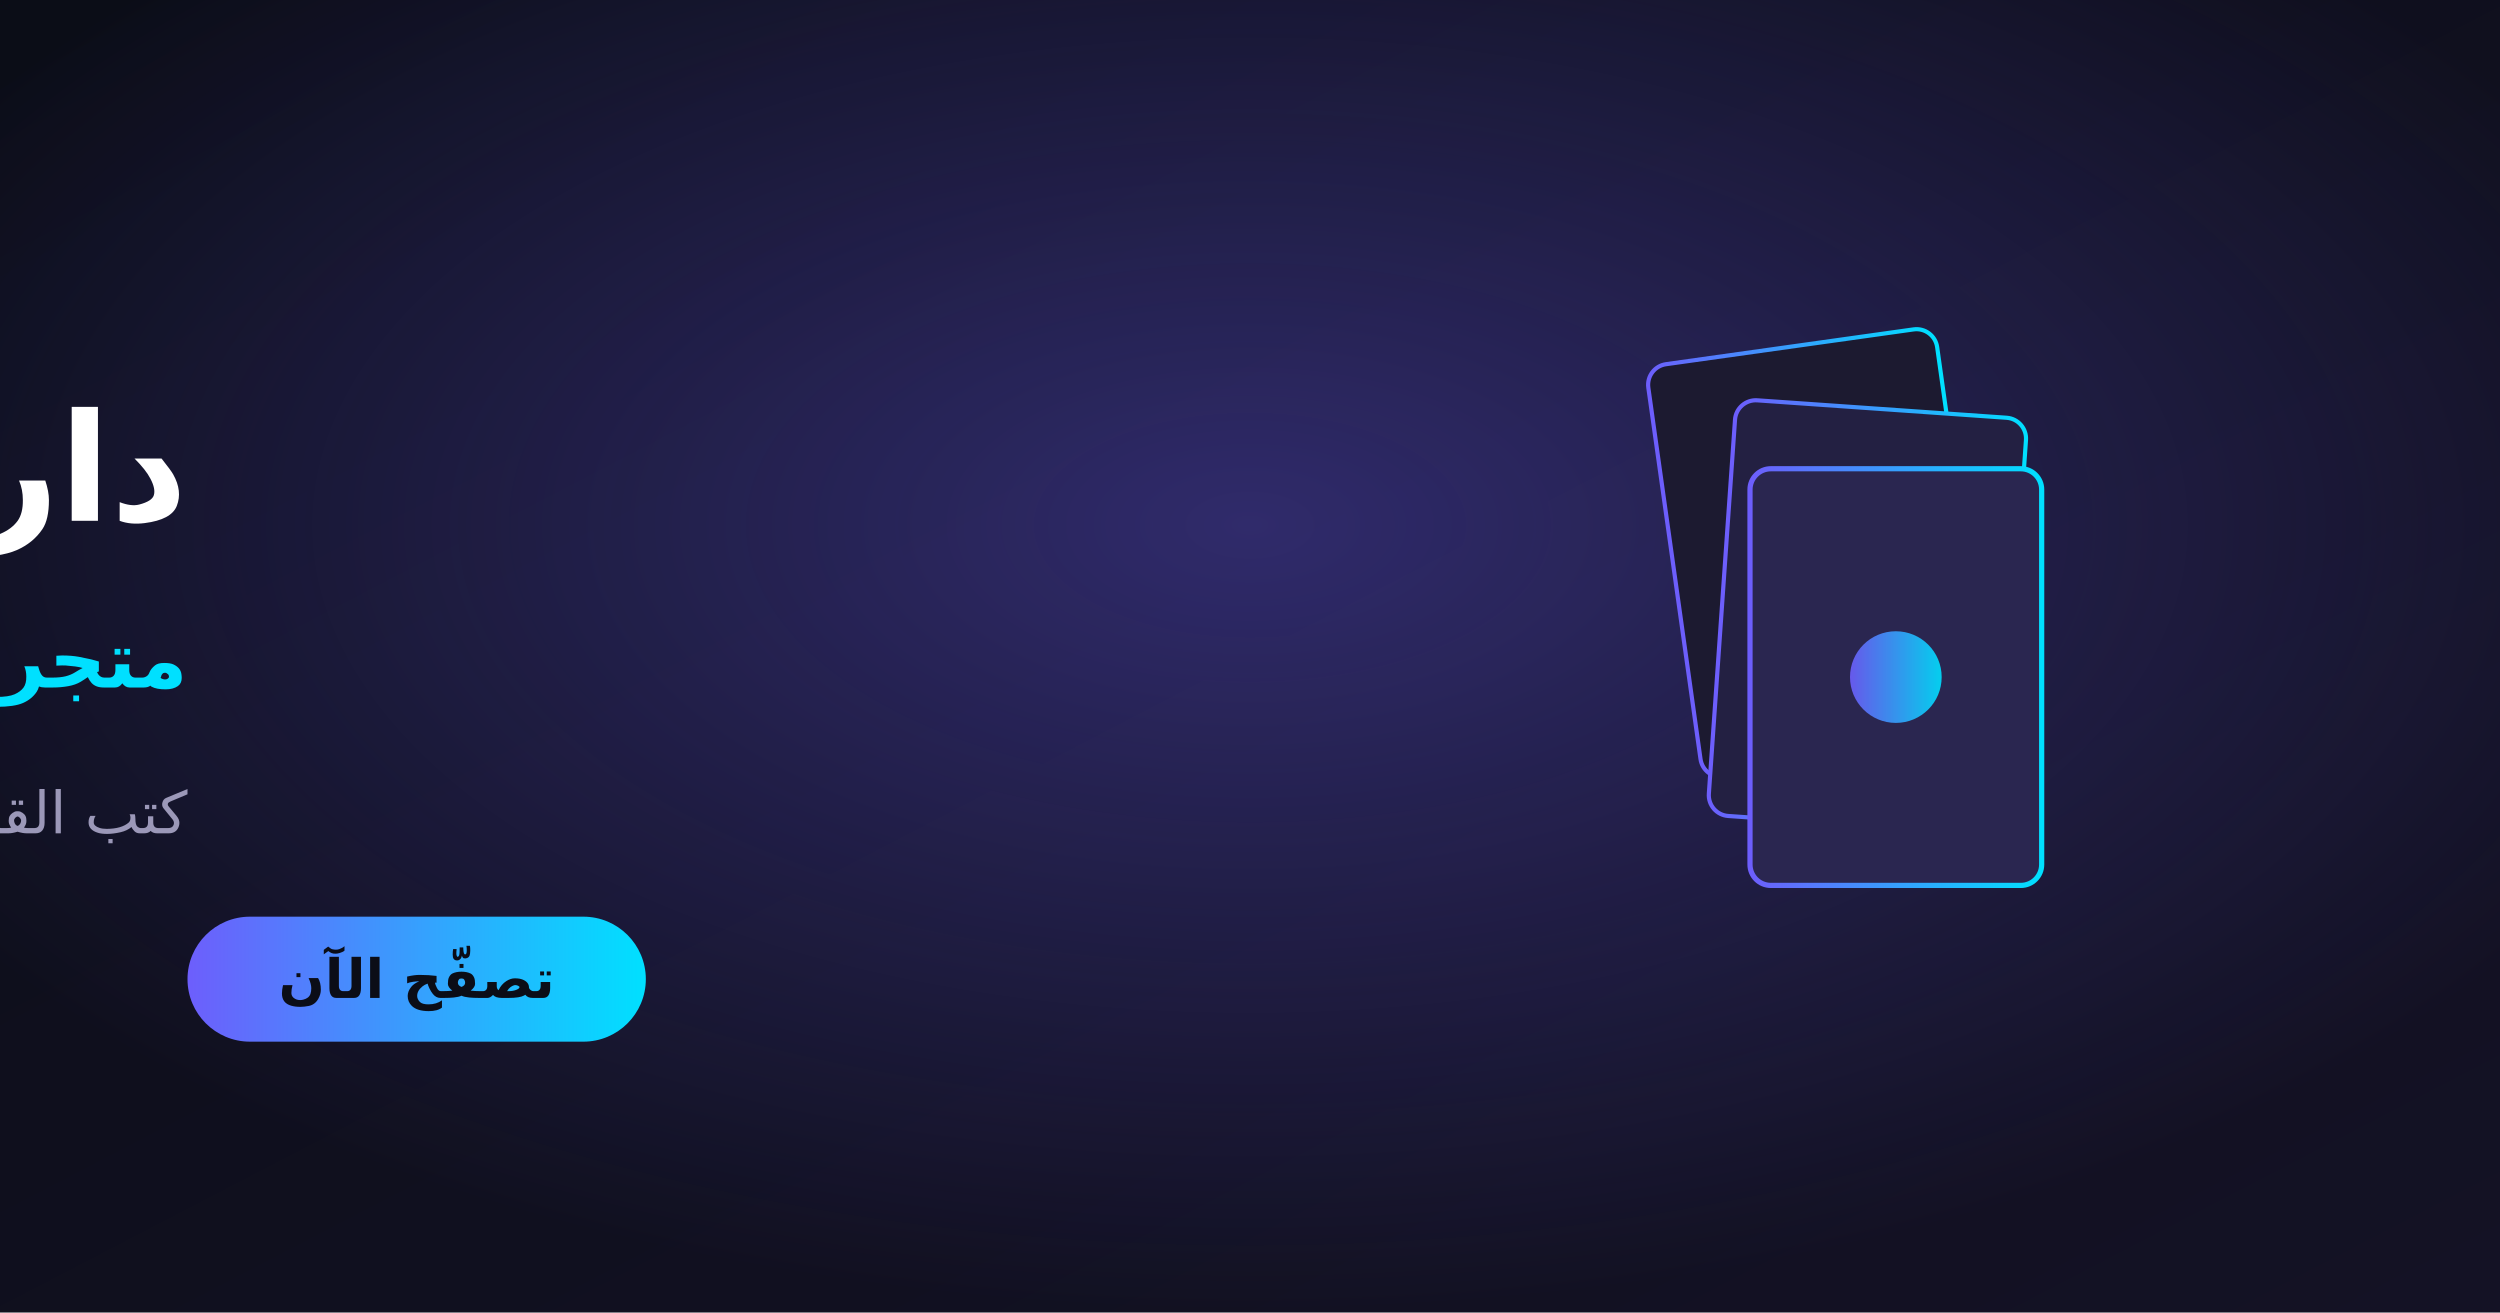
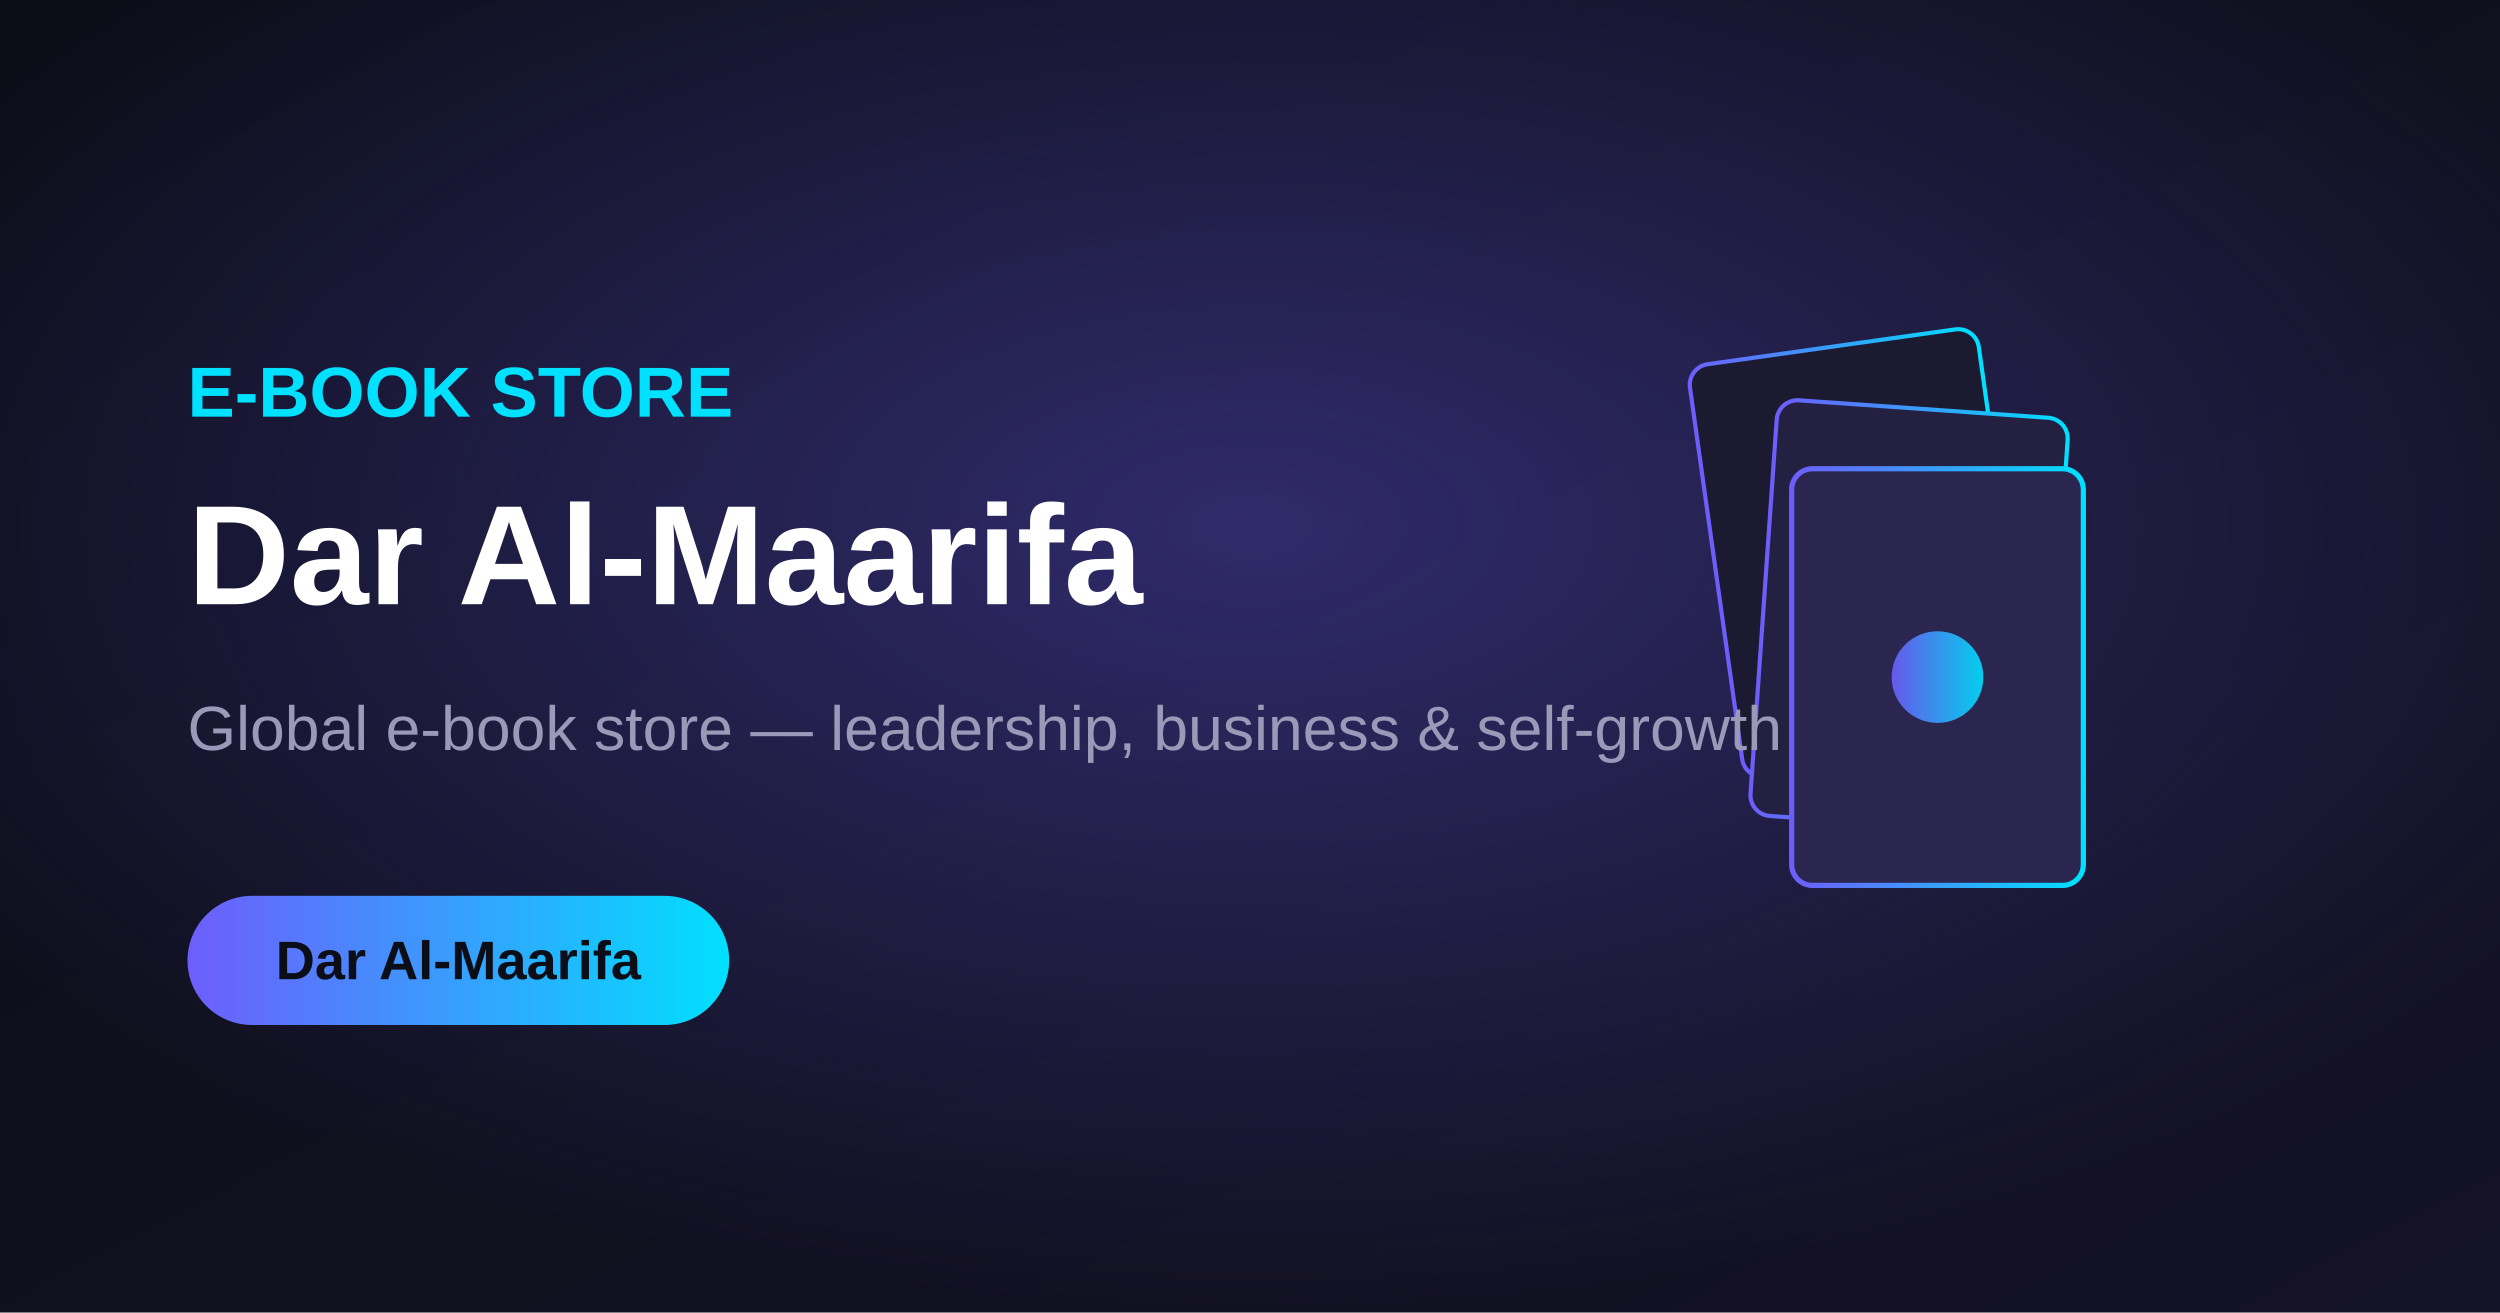
<svg xmlns="http://www.w3.org/2000/svg" width="1200" height="630" viewBox="0 0 1200 630">
  <defs>
    <linearGradient id="bg" x1="0" y1="0" x2="1" y2="1">
      <stop offset="0" stop-color="#0b0d17" />
      <stop offset="1" stop-color="#141225" />
    </linearGradient>
    <radialGradient id="glow" cx="0.5" cy="0.4" r="0.6">
      <stop offset="0" stop-color="#6d5efc" stop-opacity="0.35" />
      <stop offset="1" stop-color="#6d5efc" stop-opacity="0" />
    </radialGradient>
    <linearGradient id="accent" x1="0" y1="0" x2="1" y2="0">
      <stop offset="0" stop-color="#6d5efc" />
      <stop offset="1" stop-color="#00e0ff" />
    </linearGradient>
  </defs>
  <rect width="1200" height="630" fill="url(#bg)" />
  <rect width="1200" height="630" fill="url(#glow)" />
-   <g transform="translate(880 315)">
+   <g transform="translate(900 315)">
    <rect x="-70" y="-150" width="140" height="200" rx="10" fill="#1c1a30" stroke="url(#accent)" stroke-width="2" transform="rotate(-8)" />
    <rect x="-55" y="-120" width="140" height="200" rx="10" fill="#232042" stroke="url(#accent)" stroke-width="2" transform="rotate(4)" />
    <rect x="-40" y="-90" width="140" height="200" rx="10" fill="#2a2650" stroke="url(#accent)" stroke-width="2.5" />
    <circle cx="30" cy="10" r="22" fill="url(#accent)" opacity="0.9" />
  </g>
-   <text x="90" y="250" font-family="Segoe UI, Tahoma, Arial, sans-serif" font-size="72" font-weight="800" fill="#ffffff" direction="rtl">دار المعرفة</text>
-   <text x="90" y="330" font-family="Segoe UI, Tahoma, Arial, sans-serif" font-size="38" font-weight="600" fill="#00e0ff" direction="rtl">متجر الكتب الإلكترونية</text>
-   <text x="90" y="400" font-family="Segoe UI, Tahoma, Arial, sans-serif" font-size="28" fill="#9b98b8" direction="rtl">كتب القيادة والأعمال والتطوير الذاتي</text>
-   <rect x="90" y="440" width="220" height="60" rx="30" fill="url(#accent)" />
-   <text x="200" y="479" font-family="Segoe UI, Tahoma, Arial, sans-serif" font-size="26" font-weight="700" fill="#0b0d17" text-anchor="middle" direction="rtl">تصفّح الآن</text>
+   <text x="90" y="200" font-family="Segoe UI, Tahoma, Arial, sans-serif" font-size="34" font-weight="700" fill="#00e0ff">E-BOOK STORE</text>
+   <text x="90" y="290" font-family="Segoe UI, Tahoma, Arial, sans-serif" font-size="68" font-weight="800" fill="#ffffff">Dar Al-Maarifa</text>
+   <text x="90" y="360" font-family="Segoe UI, Tahoma, Arial, sans-serif" font-size="30" fill="#9b98b8">Global e-book store — leadership, business &amp; self-growth</text>
+   <rect x="90" y="430" width="260" height="62" rx="31" fill="url(#accent)" />
+   <text x="220" y="470" font-family="Segoe UI, Tahoma, Arial, sans-serif" font-size="26" font-weight="700" fill="#0b0d17" text-anchor="middle">Dar Al-Maarifa</text>
</svg>
